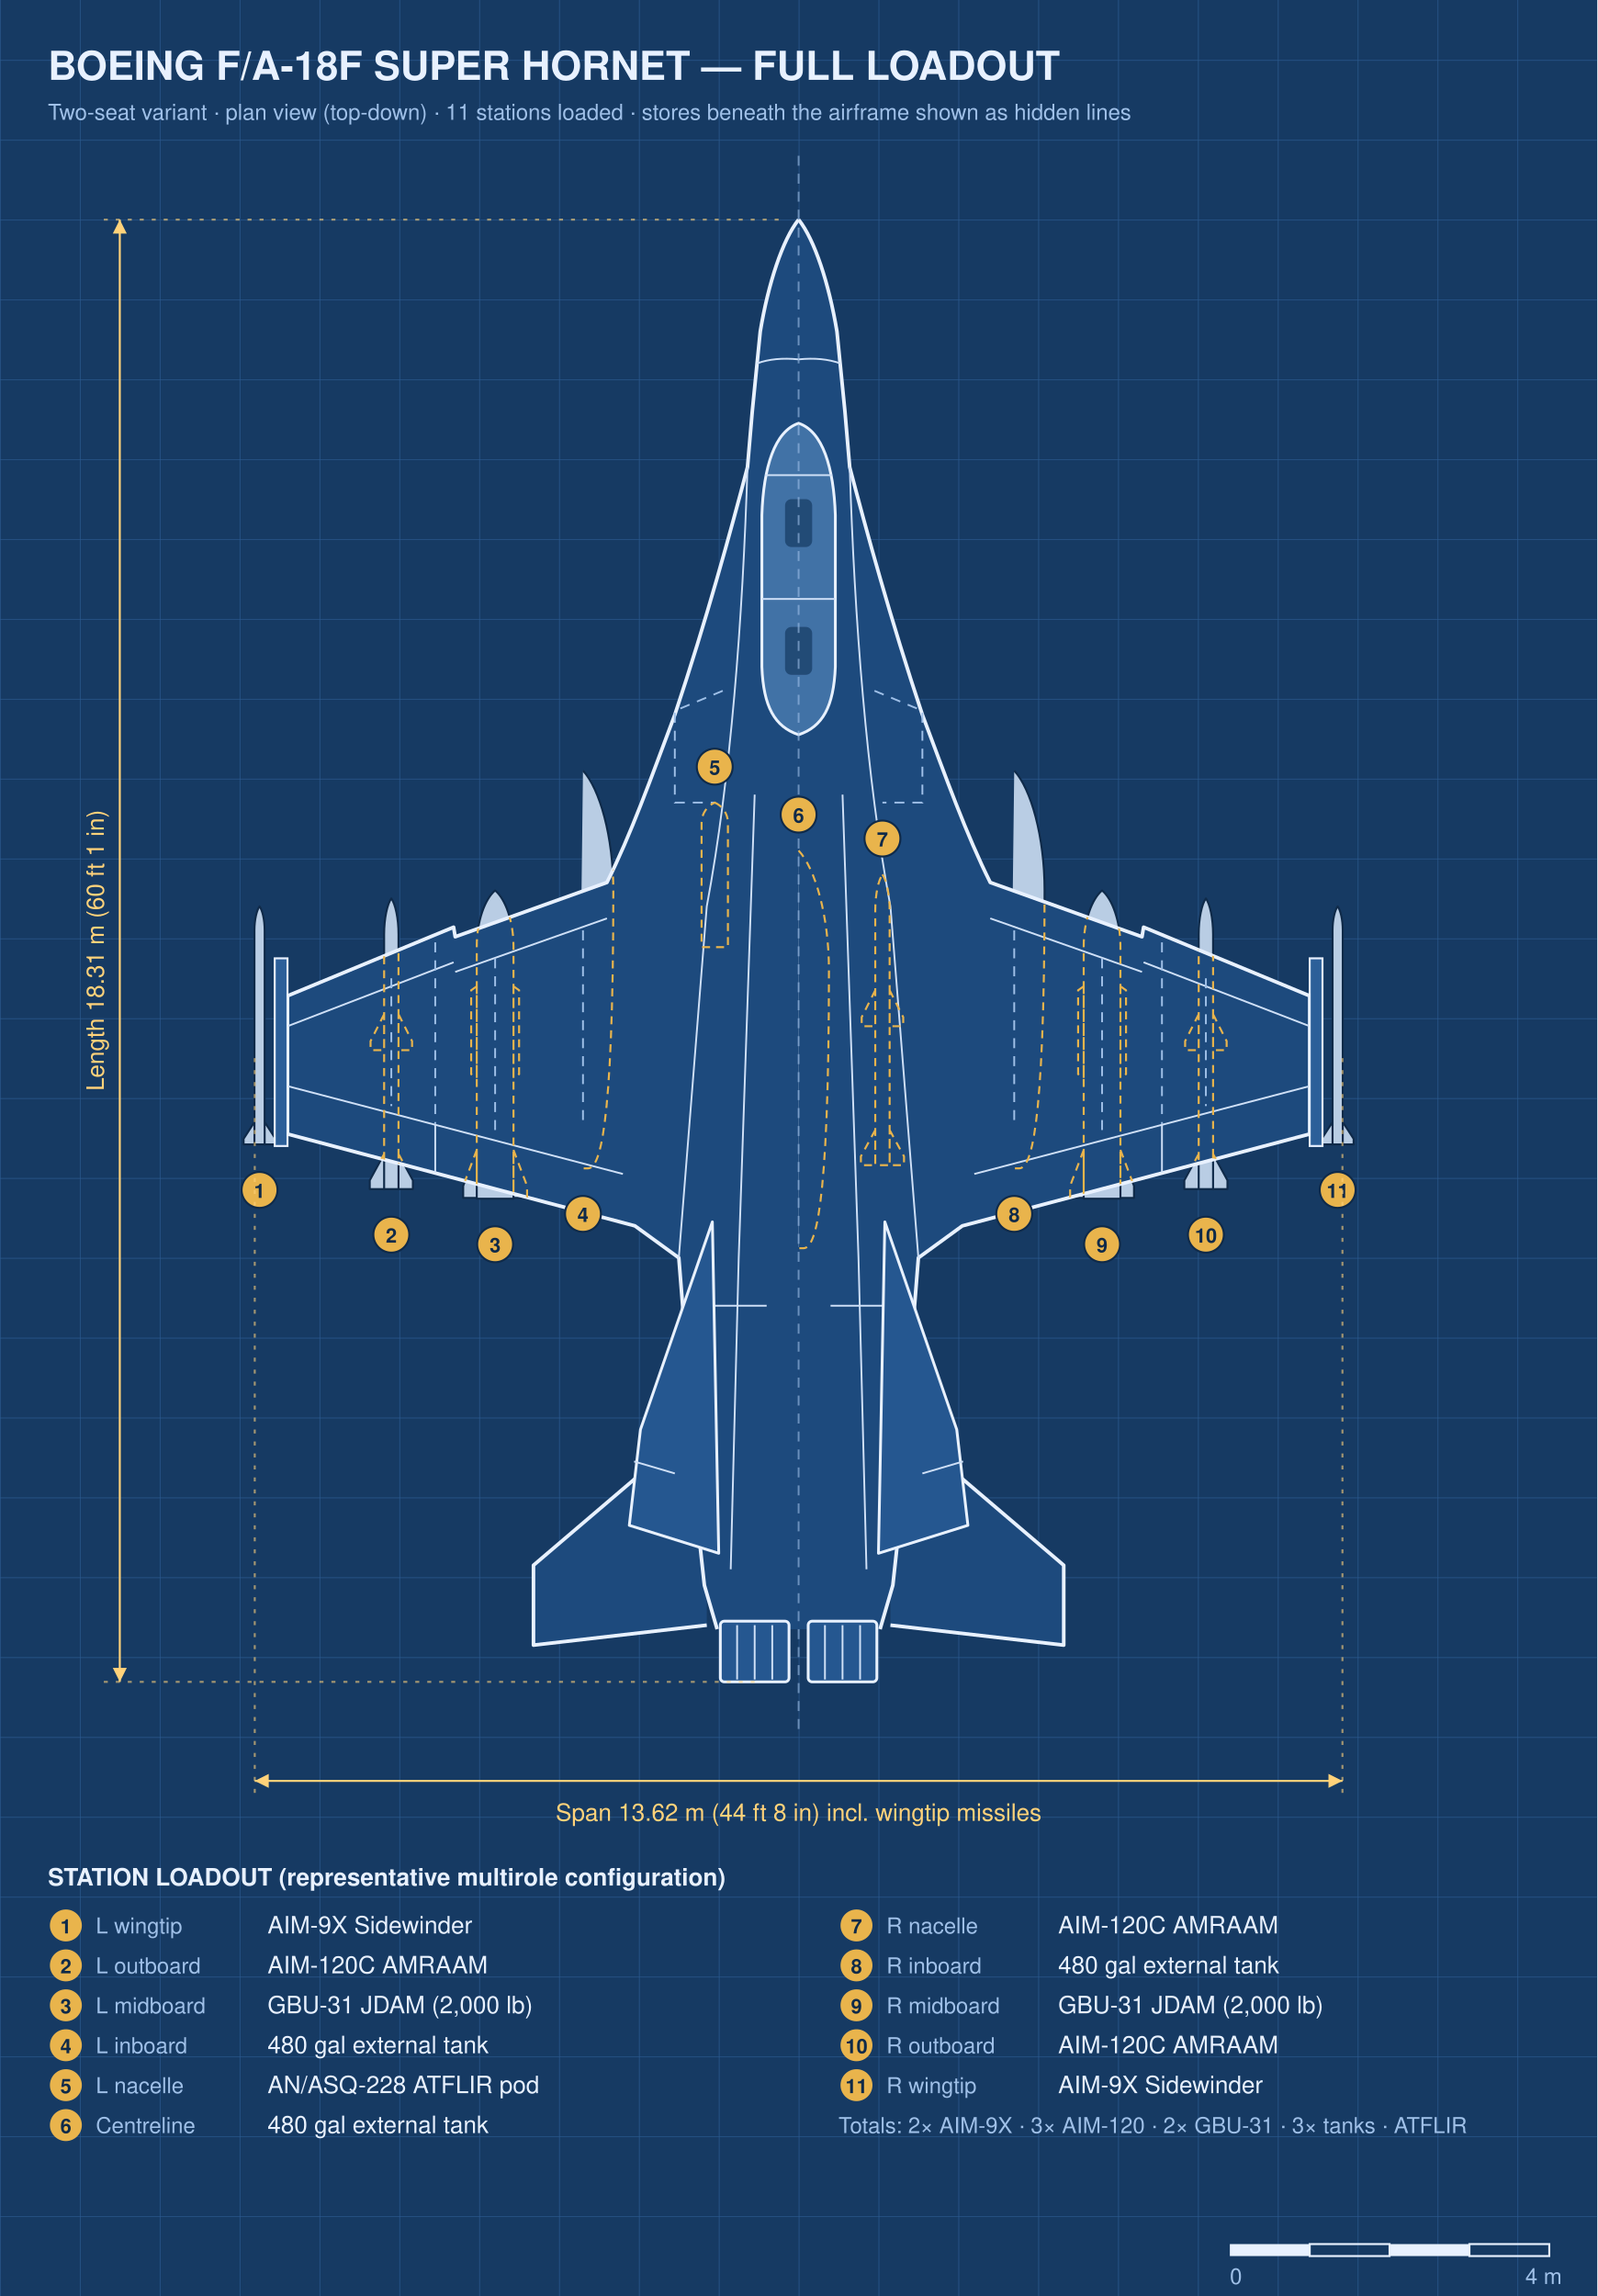
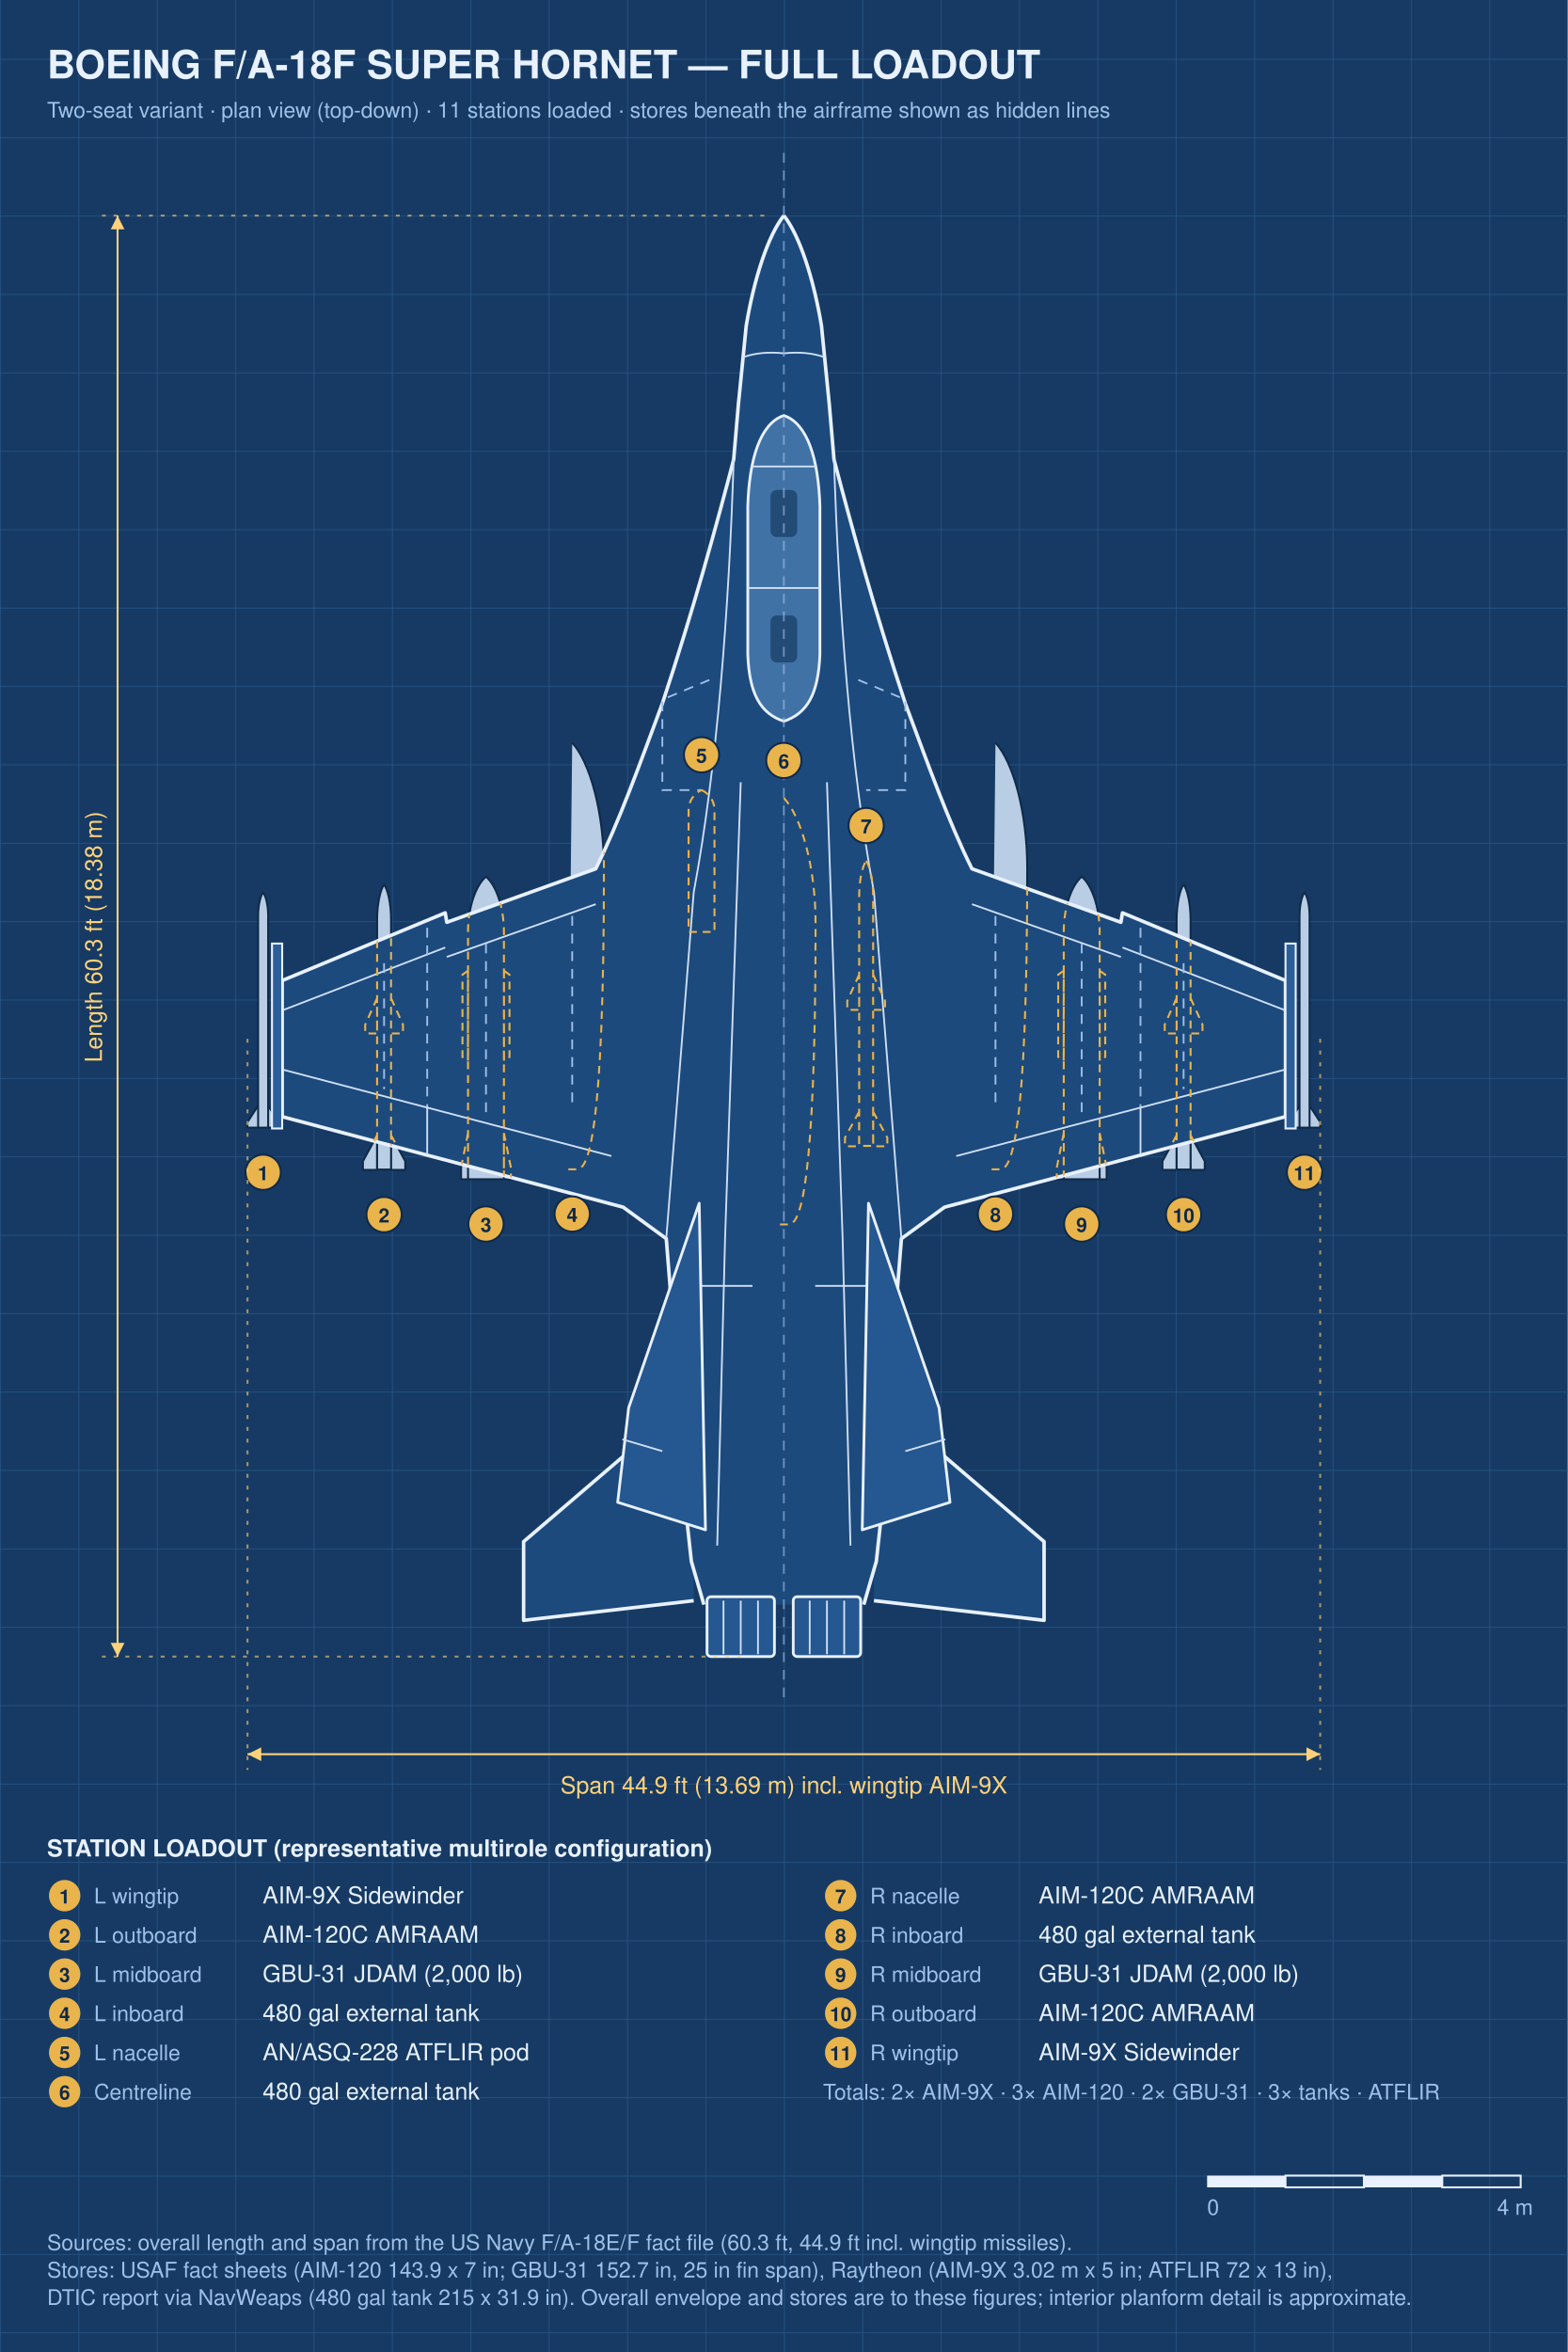
- <svg xmlns="http://www.w3.org/2000/svg" xmlns:xlink="http://www.w3.org/1999/xlink" viewBox="0 0 800 1150" width="800" height="1150" font-family="Helvetica, Arial, sans-serif">
+ <svg xmlns="http://www.w3.org/2000/svg" xmlns:xlink="http://www.w3.org/1999/xlink" viewBox="0 0 800 1200" width="800" height="1200" font-family="Helvetica, Arial, sans-serif">
  <defs>
    <pattern id="grid" width="40" height="40" patternUnits="userSpaceOnUse" x="0" y="30">
      <path d="M40 0H0V40" fill="none" stroke="#2c5a8f" stroke-width="0.6" />
    </pattern>
    <style>
.skin{fill:#1d4a7d;stroke:none}
.out{fill:none;stroke:#e8f1ff;stroke-width:1.8;stroke-linejoin:round;vector-effect:non-scaling-stroke}
.line{fill:none;stroke:#cfe0f7;stroke-width:.9;vector-effect:non-scaling-stroke}
.dash{fill:none;stroke:#9fc0e8;stroke-width:.9;stroke-dasharray:5 4;vector-effect:non-scaling-stroke}
.glass{fill:#5f93c9;fill-opacity:.55;stroke:#e8f1ff;stroke-width:1.4;vector-effect:non-scaling-stroke}
.fin{fill:#255790;stroke:#e8f1ff;stroke-width:1.4;stroke-linejoin:round;vector-effect:non-scaling-stroke}
.st{fill:#b9cde4;stroke:#0f2a49;stroke-width:1;stroke-linejoin:round;vector-effect:non-scaling-stroke}
.st2{fill:#e9b44c;stroke:#0f2a49;stroke-width:1;vector-effect:non-scaling-stroke}
.hid{fill:none;stroke:#e9b44c;stroke-width:1;stroke-dasharray:4 3;vector-effect:non-scaling-stroke}
.lbl{fill:#e8f1ff;font-size:12px}
.sm{fill:#9fc0e8;font-size:11px}
.ldr{stroke:#e8f1ff;stroke-width:.8;fill:none}
.dim{stroke:#ffd27a;stroke-width:1;fill:none}
.dimt{fill:#ffd27a;font-size:12px}
.hd{fill:#e8f1ff;font-size:12px;font-weight:bold}
</style>
    <marker id="arr" viewBox="0 0 10 10" refX="10" refY="5" markerWidth="7" markerHeight="7" orient="auto-start-reverse">
      <path d="M0 0L10 5L0 10z" fill="#ffd27a" />
    </marker>
    <g id="half">
      <path class="skin" d="M1.15 15.0 L3.32 16.85 L3.32 17.85 L1.15 17.6 Z" />
      <path class="out" d="M1.15 15.0 L3.32 16.85 L3.32 17.85 L1.15 17.6" />
      <path class="skin" d="M0 0 C0.2 0.25 0.38 0.8 0.48 1.4 L0.58 2.4 L0.64 3.1 C0.85 3.9 1.15 5.0 1.55 6.2 C1.85 7.0 2.1 7.7 2.4 8.3 L4.3 8.98 L4.32 8.86 L6.4 9.72 L6.4 11.45 L2.05 12.6 L1.5 13.0 L1.38 14.5 L1.3 16.0 L1.18 17.1 L1.02 17.65 L0 17.65 Z" />
      <path class="out" d="M0 0 C0.2 0.25 0.38 0.8 0.48 1.4 L0.58 2.4 L0.64 3.1 C0.85 3.9 1.15 5.0 1.55 6.2 C1.85 7.0 2.1 7.7 2.4 8.3 L4.3 8.98 L4.32 8.86 L6.4 9.72 L6.4 11.45 L2.05 12.6 L1.5 13.0 L1.38 14.5 L1.3 16.0 L1.18 17.1 L1.02 17.65" />
      <path class="line" d="M0 1.75 Q0.3 1.72 0.52 1.8" />
      <path class="line" d="M0.64 3.1 C0.7 5 0.85 7 1.15 8.6 L1.5 13.0" />
      <path class="dash" d="M0.95 5.9 L1.55 6.15 L1.55 7.3 L1.05 7.3" />
      <path class="line" d="M2.4 8.75 L4.3 9.42 M4.32 9.3 L6.4 10.1" />
      <path class="line" d="M2.2 11.95 L6.4 10.85" />
      <path class="line" d="M4.55 11.32 L4.55 11.93" />
      <path class="dash" d="M4.55 9.05 L4.55 11.32" />
      <path class="dash" d="M2.7 8.9 L2.7 11.3 M3.8 9.25 L3.8 11.4 M5.1 9.5 L5.1 11.1" />
-       <rect x="6.4" y="9.25" width="0.16" height="2.35" fill="#2c5f99" stroke="#e8f1ff" stroke-width="1" vector-effect="non-scaling-stroke" />
+       <rect x="6.4" y="9.25" width="0.13" height="2.35" fill="#2c5f99" stroke="#e8f1ff" stroke-width="1" vector-effect="non-scaling-stroke" />
      <path class="line" d="M0.55 7.2 L0.75 13.0 L0.85 16.9" />
      <path class="line" d="M0.4 13.6 L1.38 13.6" />
      <path class="fin" d="M1.08 12.55 L1.98 15.15 L2.12 16.35 L1.0 16.7 Z" />
      <path class="line" d="M1.55 15.7 L2.06 15.55" />
      <rect class="fin" x="0.12" y="17.55" width="0.86" height="0.76" rx="0.05" />
      <path class="line" d="M0.33 17.6 V18.28 M0.55 17.6 V18.28 M0.77 17.6 V18.28" />
    </g>
    <path id="sil" d="M0 0 C0.2 0.25 0.38 0.8 0.48 1.4 L0.58 2.4 L0.64 3.1 C0.85 3.9 1.15 5.0 1.55 6.2 C1.85 7.0 2.1 7.7 2.4 8.3 L4.3 8.98 L4.32 8.86 L6.4 9.72 L6.4 11.45 L2.05 12.6 L1.5 13.0 L1.38 14.5 L1.3 16.0 L1.18 17.1 L1.02 17.65 L0 17.65 L0 0 Z" />
    <clipPath id="airframe">
-       <use xlink:href="#sil" />
-       <use xlink:href="#sil" transform="scale(-1 1)" />
+       <use xlink:href="#sil" transform="scale(1 1.00379)" />
+       <use xlink:href="#sil" transform="scale(-1 1.00379)" />
    </clipPath>
  </defs>
-   <rect width="800" height="1150" fill="#163a63" />
-   <rect width="800" height="1150" fill="url(#grid)" />
+   <rect width="800" height="1200" fill="#163a63" />
+   <rect width="800" height="1200" fill="url(#grid)" />
  <text x="24" y="40" fill="#e8f1ff" font-size="20" font-weight="bold">BOEING F/A-18F SUPER HORNET — FULL LOADOUT</text>
  <text x="24" y="60" class="sm">Two-seat variant · plan view (top-down) · 11 stations loaded · stores beneath the airframe shown as hidden lines</text>
  <g transform="translate(400 110) scale(40)">
    <g>
-       <path class="st" transform="translate(-6.75 8.6)" d="M0 0 C0.035 0.045 0.064 0.165 0.064 0.300 L0.064 2.980 L-0.064 2.980 L-0.064 0.300 C-0.064 0.165 -0.035 0.045 0 0 ZM0.064 2.7 L0.2 2.91 L0.2 2.98 L0.064 2.98 Z M-0.064 2.7 L-0.2 2.91 L-0.2 2.98 L-0.064 2.98 Z" />
-       <path class="st" transform="translate(-5.1 8.5)" d="M0 0 C0.050 0.068 0.090 0.248 0.090 0.450 L0.090 3.640 L-0.090 3.640 L-0.090 0.450 C-0.090 0.248 -0.050 0.068 0 0 ZM0.09 1.45 L0.26 1.787 L0.26 1.9 L0.09 1.9 Z M-0.09 1.45 L-0.26 1.787 L-0.26 1.9 L-0.09 1.9 ZM0.09 3.2 L0.27 3.53 L0.27 3.64 L0.09 3.64 Z M-0.09 3.2 L-0.27 3.53 L-0.27 3.64 L-0.09 3.64 Z" />
-       <path class="st" transform="translate(-3.8 8.4)" d="M0 0 C0.127 0.105 0.230 0.385 0.230 0.700 L0.230 3.860 L-0.230 3.860 L-0.230 0.700 C-0.230 0.385 -0.127 0.105 0 0 ZM0.23 3.25 L0.4 3.7 L0.4 3.85 L0.23 3.85 Z M-0.23 3.25 L-0.4 3.7 L-0.4 3.85 L-0.23 3.85 Z M0.23 1.2 L0.3 1.25 L0.3 2.3 L0.23 2.35 Z M-0.23 1.2 L-0.3 1.25 L-0.3 2.3 L-0.23 2.35 Z" />
-       <path class="st" transform="translate(-2.7 6.9)" d="M0 0 C0.209 0.225 0.380 0.825 0.380 1.500 C0.38 4.6 0.2 4.98 0.06 4.98 L-0.06 4.98 C-0.2 4.98 -0.38 4.6 L-0.380 1.500 C-0.380 0.825 -0.209 0.225 0 0 Z" />
-       <path class="st2" transform="translate(-1.05 7.3)" d="M0 0 C0.091 0.037 0.165 0.138 0.165 0.250 L0.165 1.810 L-0.165 1.810 L-0.165 0.250 C-0.165 0.138 -0.091 0.037 0 0 Z" />
-       <circle cx="-1.05" cy="7.47" r="0.11" fill="#3a6ea8" stroke="#0f2a49" stroke-width="1" vector-effect="non-scaling-stroke" />
-       <path class="st" transform="translate(0.0 7.9)" d="M0 0 C0.209 0.225 0.380 0.825 0.380 1.500 C0.38 4.6 0.2 4.98 0.06 4.98 L-0.06 4.98 C-0.2 4.98 -0.38 4.6 L-0.380 1.500 C-0.380 0.825 -0.209 0.225 0 0 Z" />
-       <path class="st" transform="translate(1.05 8.2)" d="M0 0 C0.050 0.068 0.090 0.248 0.090 0.450 L0.090 3.640 L-0.090 3.640 L-0.090 0.450 C-0.090 0.248 -0.050 0.068 0 0 ZM0.09 1.45 L0.26 1.787 L0.26 1.9 L0.09 1.9 Z M-0.09 1.45 L-0.26 1.787 L-0.26 1.9 L-0.09 1.9 ZM0.09 3.2 L0.27 3.53 L0.27 3.64 L0.09 3.64 Z M-0.09 3.2 L-0.27 3.53 L-0.27 3.64 L-0.09 3.64 Z" />
-       <path class="st" transform="translate(2.7 6.9)" d="M0 0 C0.209 0.225 0.380 0.825 0.380 1.500 C0.38 4.6 0.2 4.98 0.06 4.98 L-0.06 4.98 C-0.2 4.98 -0.38 4.6 L-0.380 1.500 C-0.380 0.825 -0.209 0.225 0 0 Z" />
-       <path class="st" transform="translate(3.8 8.4)" d="M0 0 C0.127 0.105 0.230 0.385 0.230 0.700 L0.230 3.860 L-0.230 3.860 L-0.230 0.700 C-0.230 0.385 -0.127 0.105 0 0 ZM0.23 3.25 L0.4 3.7 L0.4 3.85 L0.23 3.85 Z M-0.23 3.25 L-0.4 3.7 L-0.4 3.85 L-0.23 3.85 Z M0.23 1.2 L0.3 1.25 L0.3 2.3 L0.23 2.35 Z M-0.23 1.2 L-0.3 1.25 L-0.3 2.3 L-0.23 2.35 Z" />
-       <path class="st" transform="translate(5.1 8.5)" d="M0 0 C0.050 0.068 0.090 0.248 0.090 0.450 L0.090 3.640 L-0.090 3.640 L-0.090 0.450 C-0.090 0.248 -0.050 0.068 0 0 ZM0.09 1.45 L0.26 1.787 L0.26 1.9 L0.09 1.9 Z M-0.09 1.45 L-0.26 1.787 L-0.26 1.9 L-0.09 1.9 ZM0.09 3.2 L0.27 3.53 L0.27 3.64 L0.09 3.64 Z M-0.09 3.2 L-0.27 3.53 L-0.27 3.64 L-0.09 3.64 Z" />
-       <path class="st" transform="translate(6.75 8.6)" d="M0 0 C0.035 0.045 0.064 0.165 0.064 0.300 L0.064 2.980 L-0.064 2.980 L-0.064 0.300 C-0.064 0.165 -0.035 0.045 0 0 ZM0.064 2.7 L0.2 2.91 L0.2 2.98 L0.064 2.98 Z M-0.064 2.7 L-0.2 2.91 L-0.2 2.98 L-0.064 2.98 Z" />
+       <path class="st" transform="translate(-6.643 8.633)" d="M0 0 C0.035 0.045 0.064 0.165 0.064 0.300 L0.064 3.000 L-0.064 3.000 L-0.064 0.300 C-0.064 0.165 -0.035 0.045 0 0 ZM0.064 2.72 L0.2 2.93 L0.2 3.0 L0.064 3.0 Z M-0.064 2.72 L-0.2 2.93 L-0.2 3.0 L-0.064 3.0 Z" />
+       <path class="st" transform="translate(-5.1 8.532)" d="M0 0 C0.049 0.068 0.089 0.248 0.089 0.450 L0.089 3.635 L-0.089 3.635 L-0.089 0.450 C-0.089 0.248 -0.049 0.068 0 0 ZM0.089 1.45 L0.241 1.787 L0.241 1.9 L0.089 1.9 Z M-0.089 1.45 L-0.241 1.787 L-0.241 1.9 L-0.089 1.9 ZM0.09 3.2 L0.27 3.53 L0.27 3.64 L0.09 3.64 Z M-0.09 3.2 L-0.27 3.53 L-0.27 3.64 L-0.09 3.64 Z" />
+       <path class="st" transform="translate(-3.8 8.432)" d="M0 0 C0.126 0.105 0.229 0.385 0.229 0.700 L0.229 3.859 L-0.229 3.859 L-0.229 0.700 C-0.229 0.385 -0.126 0.105 0 0 ZM0.229 3.27 L0.318 3.712 L0.318 3.86 L0.229 3.86 Z M-0.229 3.27 L-0.318 3.712 L-0.318 3.86 L-0.229 3.86 Z M0.23 1.2 L0.3 1.25 L0.3 2.3 L0.23 2.35 Z M-0.23 1.2 L-0.3 1.25 L-0.3 2.3 L-0.23 2.35 Z" />
+       <path class="st" transform="translate(-2.7 6.725)" d="M0 0 C0.223 0.240 0.405 0.880 0.405 1.600 C0.405 5.05 0.2 5.44 0.06 5.44 L-0.06 5.44 C-0.2 5.44 -0.405 5.05 L-0.405 1.600 C-0.405 0.880 -0.223 0.240 0 0 Z" />
+       <path class="st2" transform="translate(-1.05 7.328)" d="M0 0 C0.091 0.037 0.165 0.138 0.165 0.250 L0.165 1.809 L-0.165 1.809 L-0.165 0.250 C-0.165 0.138 -0.091 0.037 0 0 Z" />
+       <circle cx="-1.05" cy="7.498" r="0.11" fill="#3a6ea8" stroke="#0f2a49" stroke-width="1" vector-effect="non-scaling-stroke" />
+       <path class="st" transform="translate(0.0 7.428)" d="M0 0 C0.223 0.240 0.405 0.880 0.405 1.600 C0.405 5.05 0.2 5.44 0.06 5.44 L-0.06 5.44 C-0.2 5.44 -0.405 5.05 L-0.405 1.600 C-0.405 0.880 -0.223 0.240 0 0 Z" />
+       <path class="st" transform="translate(1.05 8.231)" d="M0 0 C0.049 0.068 0.089 0.248 0.089 0.450 L0.089 3.635 L-0.089 3.635 L-0.089 0.450 C-0.089 0.248 -0.049 0.068 0 0 ZM0.089 1.45 L0.241 1.787 L0.241 1.9 L0.089 1.9 Z M-0.089 1.45 L-0.241 1.787 L-0.241 1.9 L-0.089 1.9 ZM0.09 3.2 L0.27 3.53 L0.27 3.64 L0.09 3.64 Z M-0.09 3.2 L-0.27 3.53 L-0.27 3.64 L-0.09 3.64 Z" />
+       <path class="st" transform="translate(2.7 6.725)" d="M0 0 C0.223 0.240 0.405 0.880 0.405 1.600 C0.405 5.05 0.2 5.44 0.06 5.44 L-0.06 5.44 C-0.2 5.44 -0.405 5.05 L-0.405 1.600 C-0.405 0.880 -0.223 0.240 0 0 Z" />
+       <path class="st" transform="translate(3.8 8.432)" d="M0 0 C0.126 0.105 0.229 0.385 0.229 0.700 L0.229 3.859 L-0.229 3.859 L-0.229 0.700 C-0.229 0.385 -0.126 0.105 0 0 ZM0.229 3.27 L0.318 3.712 L0.318 3.86 L0.229 3.86 Z M-0.229 3.27 L-0.318 3.712 L-0.318 3.86 L-0.229 3.86 Z M0.23 1.2 L0.3 1.25 L0.3 2.3 L0.23 2.35 Z M-0.23 1.2 L-0.3 1.25 L-0.3 2.3 L-0.23 2.35 Z" />
+       <path class="st" transform="translate(5.1 8.532)" d="M0 0 C0.049 0.068 0.089 0.248 0.089 0.450 L0.089 3.635 L-0.089 3.635 L-0.089 0.450 C-0.089 0.248 -0.049 0.068 0 0 ZM0.089 1.45 L0.241 1.787 L0.241 1.9 L0.089 1.9 Z M-0.089 1.45 L-0.241 1.787 L-0.241 1.9 L-0.089 1.9 ZM0.09 3.2 L0.27 3.53 L0.27 3.64 L0.09 3.64 Z M-0.09 3.2 L-0.27 3.53 L-0.27 3.64 L-0.09 3.64 Z" />
+       <path class="st" transform="translate(6.643 8.633)" d="M0 0 C0.035 0.045 0.064 0.165 0.064 0.300 L0.064 3.000 L-0.064 3.000 L-0.064 0.300 C-0.064 0.165 -0.035 0.045 0 0 ZM0.064 2.72 L0.2 2.93 L0.2 3.0 L0.064 3.0 Z M-0.064 2.72 L-0.2 2.93 L-0.2 3.0 L-0.064 3.0 Z" />
    </g>
-     <use xlink:href="#half" />
-     <use xlink:href="#half" transform="scale(-1 1)" />
-     <g clip-path="url(#airframe)">
-       <path class="hid" transform="translate(-6.75 8.6)" d="M0 0 C0.035 0.045 0.064 0.165 0.064 0.300 L0.064 2.980 L-0.064 2.980 L-0.064 0.300 C-0.064 0.165 -0.035 0.045 0 0 ZM0.064 2.7 L0.2 2.91 L0.2 2.98 L0.064 2.98 Z M-0.064 2.7 L-0.2 2.91 L-0.2 2.98 L-0.064 2.98 Z" />
-       <path class="hid" transform="translate(-5.1 8.5)" d="M0 0 C0.050 0.068 0.090 0.248 0.090 0.450 L0.090 3.640 L-0.090 3.640 L-0.090 0.450 C-0.090 0.248 -0.050 0.068 0 0 ZM0.09 1.45 L0.26 1.787 L0.26 1.9 L0.09 1.9 Z M-0.09 1.45 L-0.26 1.787 L-0.26 1.9 L-0.09 1.9 ZM0.09 3.2 L0.27 3.53 L0.27 3.64 L0.09 3.64 Z M-0.09 3.2 L-0.27 3.53 L-0.27 3.64 L-0.09 3.64 Z" />
-       <path class="hid" transform="translate(-3.8 8.4)" d="M0 0 C0.127 0.105 0.230 0.385 0.230 0.700 L0.230 3.860 L-0.230 3.860 L-0.230 0.700 C-0.230 0.385 -0.127 0.105 0 0 ZM0.23 3.25 L0.4 3.7 L0.4 3.85 L0.23 3.85 Z M-0.23 3.25 L-0.4 3.7 L-0.4 3.85 L-0.23 3.85 Z M0.23 1.2 L0.3 1.25 L0.3 2.3 L0.23 2.35 Z M-0.23 1.2 L-0.3 1.25 L-0.3 2.3 L-0.23 2.35 Z" />
-       <path class="hid" transform="translate(-2.7 6.9)" d="M0 0 C0.209 0.225 0.380 0.825 0.380 1.500 C0.38 4.6 0.2 4.98 0.06 4.98 L-0.06 4.98 C-0.2 4.98 -0.38 4.6 L-0.380 1.500 C-0.380 0.825 -0.209 0.225 0 0 Z" />
-       <path class="hid" transform="translate(-1.05 7.3)" d="M0 0 C0.091 0.037 0.165 0.138 0.165 0.250 L0.165 1.810 L-0.165 1.810 L-0.165 0.250 C-0.165 0.138 -0.091 0.037 0 0 Z" />
-       <path class="hid" transform="translate(0.0 7.9)" d="M0 0 C0.209 0.225 0.380 0.825 0.380 1.500 C0.38 4.6 0.2 4.98 0.06 4.98 L-0.06 4.98 C-0.2 4.98 -0.38 4.6 L-0.380 1.500 C-0.380 0.825 -0.209 0.225 0 0 Z" />
-       <path class="hid" transform="translate(1.05 8.2)" d="M0 0 C0.050 0.068 0.090 0.248 0.090 0.450 L0.090 3.640 L-0.090 3.640 L-0.090 0.450 C-0.090 0.248 -0.050 0.068 0 0 ZM0.09 1.45 L0.26 1.787 L0.26 1.9 L0.09 1.9 Z M-0.09 1.45 L-0.26 1.787 L-0.26 1.9 L-0.09 1.9 ZM0.09 3.2 L0.27 3.53 L0.27 3.64 L0.09 3.64 Z M-0.09 3.2 L-0.27 3.53 L-0.27 3.64 L-0.09 3.64 Z" />
-       <path class="hid" transform="translate(2.7 6.9)" d="M0 0 C0.209 0.225 0.380 0.825 0.380 1.500 C0.38 4.6 0.2 4.98 0.06 4.98 L-0.06 4.98 C-0.2 4.98 -0.38 4.6 L-0.380 1.500 C-0.380 0.825 -0.209 0.225 0 0 Z" />
-       <path class="hid" transform="translate(3.8 8.4)" d="M0 0 C0.127 0.105 0.230 0.385 0.230 0.700 L0.230 3.860 L-0.230 3.860 L-0.230 0.700 C-0.230 0.385 -0.127 0.105 0 0 ZM0.23 3.25 L0.4 3.7 L0.4 3.85 L0.23 3.85 Z M-0.23 3.25 L-0.4 3.7 L-0.4 3.85 L-0.23 3.85 Z M0.23 1.2 L0.3 1.25 L0.3 2.3 L0.23 2.35 Z M-0.23 1.2 L-0.3 1.25 L-0.3 2.3 L-0.23 2.35 Z" />
-       <path class="hid" transform="translate(5.1 8.5)" d="M0 0 C0.050 0.068 0.090 0.248 0.090 0.450 L0.090 3.640 L-0.090 3.640 L-0.090 0.450 C-0.090 0.248 -0.050 0.068 0 0 ZM0.09 1.45 L0.26 1.787 L0.26 1.9 L0.09 1.9 Z M-0.09 1.45 L-0.26 1.787 L-0.26 1.9 L-0.09 1.9 ZM0.09 3.2 L0.27 3.53 L0.27 3.64 L0.09 3.64 Z M-0.09 3.2 L-0.27 3.53 L-0.27 3.64 L-0.09 3.64 Z" />
-       <path class="hid" transform="translate(6.75 8.6)" d="M0 0 C0.035 0.045 0.064 0.165 0.064 0.300 L0.064 2.980 L-0.064 2.980 L-0.064 0.300 C-0.064 0.165 -0.035 0.045 0 0 ZM0.064 2.7 L0.2 2.91 L0.2 2.98 L0.064 2.98 Z M-0.064 2.7 L-0.2 2.91 L-0.2 2.98 L-0.064 2.98 Z" />
+     <g transform="scale(1 1.00379)">
+       <use xlink:href="#half" />
+       <use xlink:href="#half" transform="scale(-1 1)" />
+     </g>
+     <g>
+       <g clip-path="url(#airframe)">
+         <path class="hid" transform="translate(-6.643 8.633)" d="M0 0 C0.035 0.045 0.064 0.165 0.064 0.300 L0.064 3.000 L-0.064 3.000 L-0.064 0.300 C-0.064 0.165 -0.035 0.045 0 0 ZM0.064 2.72 L0.2 2.93 L0.2 3.0 L0.064 3.0 Z M-0.064 2.72 L-0.2 2.93 L-0.2 3.0 L-0.064 3.0 Z" />
+         <path class="hid" transform="translate(-5.1 8.532)" d="M0 0 C0.049 0.068 0.089 0.248 0.089 0.450 L0.089 3.635 L-0.089 3.635 L-0.089 0.450 C-0.089 0.248 -0.049 0.068 0 0 ZM0.089 1.45 L0.241 1.787 L0.241 1.9 L0.089 1.9 Z M-0.089 1.45 L-0.241 1.787 L-0.241 1.9 L-0.089 1.9 ZM0.09 3.2 L0.27 3.53 L0.27 3.64 L0.09 3.64 Z M-0.09 3.2 L-0.27 3.53 L-0.27 3.64 L-0.09 3.64 Z" />
+         <path class="hid" transform="translate(-3.8 8.432)" d="M0 0 C0.126 0.105 0.229 0.385 0.229 0.700 L0.229 3.859 L-0.229 3.859 L-0.229 0.700 C-0.229 0.385 -0.126 0.105 0 0 ZM0.229 3.27 L0.318 3.712 L0.318 3.86 L0.229 3.86 Z M-0.229 3.27 L-0.318 3.712 L-0.318 3.86 L-0.229 3.86 Z M0.23 1.2 L0.3 1.25 L0.3 2.3 L0.23 2.35 Z M-0.23 1.2 L-0.3 1.25 L-0.3 2.3 L-0.23 2.35 Z" />
+         <path class="hid" transform="translate(-2.7 6.725)" d="M0 0 C0.223 0.240 0.405 0.880 0.405 1.600 C0.405 5.05 0.2 5.44 0.06 5.44 L-0.06 5.44 C-0.2 5.44 -0.405 5.05 L-0.405 1.600 C-0.405 0.880 -0.223 0.240 0 0 Z" />
+         <path class="hid" transform="translate(-1.05 7.328)" d="M0 0 C0.091 0.037 0.165 0.138 0.165 0.250 L0.165 1.809 L-0.165 1.809 L-0.165 0.250 C-0.165 0.138 -0.091 0.037 0 0 Z" />
+         <path class="hid" transform="translate(0.0 7.428)" d="M0 0 C0.223 0.240 0.405 0.880 0.405 1.600 C0.405 5.05 0.2 5.44 0.06 5.44 L-0.06 5.44 C-0.2 5.44 -0.405 5.05 L-0.405 1.600 C-0.405 0.880 -0.223 0.240 0 0 Z" />
+         <path class="hid" transform="translate(1.05 8.231)" d="M0 0 C0.049 0.068 0.089 0.248 0.089 0.450 L0.089 3.635 L-0.089 3.635 L-0.089 0.450 C-0.089 0.248 -0.049 0.068 0 0 ZM0.089 1.45 L0.241 1.787 L0.241 1.9 L0.089 1.9 Z M-0.089 1.45 L-0.241 1.787 L-0.241 1.9 L-0.089 1.9 ZM0.09 3.2 L0.27 3.53 L0.27 3.64 L0.09 3.64 Z M-0.09 3.2 L-0.27 3.53 L-0.27 3.64 L-0.09 3.64 Z" />
+         <path class="hid" transform="translate(2.7 6.725)" d="M0 0 C0.223 0.240 0.405 0.880 0.405 1.600 C0.405 5.05 0.2 5.44 0.06 5.44 L-0.06 5.44 C-0.2 5.44 -0.405 5.05 L-0.405 1.600 C-0.405 0.880 -0.223 0.240 0 0 Z" />
+         <path class="hid" transform="translate(3.8 8.432)" d="M0 0 C0.126 0.105 0.229 0.385 0.229 0.700 L0.229 3.859 L-0.229 3.859 L-0.229 0.700 C-0.229 0.385 -0.126 0.105 0 0 ZM0.229 3.27 L0.318 3.712 L0.318 3.86 L0.229 3.86 Z M-0.229 3.27 L-0.318 3.712 L-0.318 3.86 L-0.229 3.86 Z M0.23 1.2 L0.3 1.25 L0.3 2.3 L0.23 2.35 Z M-0.23 1.2 L-0.3 1.25 L-0.3 2.3 L-0.23 2.35 Z" />
+         <path class="hid" transform="translate(5.1 8.532)" d="M0 0 C0.049 0.068 0.089 0.248 0.089 0.450 L0.089 3.635 L-0.089 3.635 L-0.089 0.450 C-0.089 0.248 -0.049 0.068 0 0 ZM0.089 1.45 L0.241 1.787 L0.241 1.9 L0.089 1.9 Z M-0.089 1.45 L-0.241 1.787 L-0.241 1.9 L-0.089 1.9 ZM0.09 3.2 L0.27 3.53 L0.27 3.64 L0.09 3.64 Z M-0.09 3.2 L-0.27 3.53 L-0.27 3.64 L-0.09 3.64 Z" />
+         <path class="hid" transform="translate(6.643 8.633)" d="M0 0 C0.035 0.045 0.064 0.165 0.064 0.300 L0.064 3.000 L-0.064 3.000 L-0.064 0.300 C-0.064 0.165 -0.035 0.045 0 0 ZM0.064 2.72 L0.2 2.93 L0.2 3.0 L0.064 3.0 Z M-0.064 2.72 L-0.2 2.93 L-0.2 3.0 L-0.064 3.0 Z" />
+       </g>
    </g>
    <path class="glass" d="M0 2.55 C0.3 2.65 0.44 3.1 0.46 3.7 L0.46 5.6 C0.44 6.1 0.3 6.35 0 6.45 C-0.3 6.35 -0.44 6.1 -0.46 5.6 L-0.46 3.7 C-0.44 3.1 -0.3 2.65 0 2.55 Z" />
    <path class="line" d="M-0.42 3.2 L0.42 3.2 M-0.46 4.75 L0.46 4.75" />
    <rect x="-0.17" y="3.5" width="0.34" height="0.6" rx="0.08" fill="#163a63" opacity="0.7" />
    <rect x="-0.17" y="5.1" width="0.34" height="0.6" rx="0.08" fill="#163a63" opacity="0.7" />
    <path class="dash" d="M0 -0.8 V18.9" opacity="0.6" />
  </g>
-   <circle cx="130.0" cy="596.0" r="9" fill="#e9b44c" stroke="#0f2a49" />
-   <text x="130.0" y="600.0" text-anchor="middle" font-size="10" font-weight="bold" fill="#0f2a49">1</text>
-   <circle cx="196.0" cy="618.4" r="9" fill="#e9b44c" stroke="#0f2a49" />
-   <text x="196.0" y="622.4" text-anchor="middle" font-size="10" font-weight="bold" fill="#0f2a49">2</text>
-   <circle cx="248.0" cy="623.2" r="9" fill="#e9b44c" stroke="#0f2a49" />
-   <text x="248.0" y="627.2" text-anchor="middle" font-size="10" font-weight="bold" fill="#0f2a49">3</text>
-   <circle cx="292.0" cy="608.0" r="9" fill="#e9b44c" stroke="#0f2a49" />
-   <text x="292.0" y="612.0" text-anchor="middle" font-size="10" font-weight="bold" fill="#0f2a49">4</text>
-   <circle cx="358.0" cy="384.0" r="9" fill="#e9b44c" stroke="#0f2a49" />
-   <text x="358.0" y="388.0" text-anchor="middle" font-size="10" font-weight="bold" fill="#0f2a49">5</text>
-   <circle cx="400.0" cy="408.0" r="9" fill="#e9b44c" stroke="#0f2a49" />
-   <text x="400.0" y="412.0" text-anchor="middle" font-size="10" font-weight="bold" fill="#0f2a49">6</text>
-   <circle cx="442.0" cy="420.0" r="9" fill="#e9b44c" stroke="#0f2a49" />
-   <text x="442.0" y="424.0" text-anchor="middle" font-size="10" font-weight="bold" fill="#0f2a49">7</text>
-   <circle cx="508.0" cy="608.0" r="9" fill="#e9b44c" stroke="#0f2a49" />
-   <text x="508.0" y="612.0" text-anchor="middle" font-size="10" font-weight="bold" fill="#0f2a49">8</text>
-   <circle cx="552.0" cy="623.2" r="9" fill="#e9b44c" stroke="#0f2a49" />
-   <text x="552.0" y="627.2" text-anchor="middle" font-size="10" font-weight="bold" fill="#0f2a49">9</text>
-   <circle cx="604.0" cy="618.4" r="9" fill="#e9b44c" stroke="#0f2a49" />
-   <text x="604.0" y="622.4" text-anchor="middle" font-size="10" font-weight="bold" fill="#0f2a49">10</text>
-   <circle cx="670.0" cy="596.0" r="9" fill="#e9b44c" stroke="#0f2a49" />
-   <text x="670.0" y="600.0" text-anchor="middle" font-size="10" font-weight="bold" fill="#0f2a49">11</text>
-   <path class="dim" d="M60 110 V842.4" marker-start="url(#arr)" marker-end="url(#arr)" />
-   <path class="dim" d="M52 110 H390 M52 842.4 H380" stroke-dasharray="2 4" opacity="0.6" />
-   <text class="dimt" transform="translate(52 476) rotate(-90)" text-anchor="middle">Length 18.31 m (60 ft 1 in)</text>
-   <path class="dim" d="M127.6 892 H672.4" marker-start="url(#arr)" marker-end="url(#arr)" />
-   <path class="dim" d="M127.6 530 V900 M672.4 530 V900" stroke-dasharray="2 4" opacity="0.6" />
-   <text class="dimt" x="400" y="912" text-anchor="middle">Span 13.62 m (44 ft 8 in) incl. wingtip missiles</text>
-   <text class="hd" x="24" y="944.4">STATION LOADOUT (representative multirole configuration)</text>
-   <circle cx="33" cy="964.4" r="8" fill="#e9b44c" />
-   <text x="33" y="968.4" text-anchor="middle" font-size="10" font-weight="bold" fill="#0f2a49">1</text>
-   <text class="sm" x="48" y="968.4">L wingtip</text>
-   <text class="lbl" x="134" y="968.4">AIM-9X Sidewinder</text>
-   <circle cx="33" cy="984.4" r="8" fill="#e9b44c" />
-   <text x="33" y="988.4" text-anchor="middle" font-size="10" font-weight="bold" fill="#0f2a49">2</text>
-   <text class="sm" x="48" y="988.4">L outboard</text>
-   <text class="lbl" x="134" y="988.4">AIM-120C AMRAAM</text>
-   <circle cx="33" cy="1004.4" r="8" fill="#e9b44c" />
-   <text x="33" y="1008.4" text-anchor="middle" font-size="10" font-weight="bold" fill="#0f2a49">3</text>
-   <text class="sm" x="48" y="1008.4">L midboard</text>
-   <text class="lbl" x="134" y="1008.4">GBU-31 JDAM (2,000 lb)</text>
-   <circle cx="33" cy="1024.4" r="8" fill="#e9b44c" />
-   <text x="33" y="1028.4" text-anchor="middle" font-size="10" font-weight="bold" fill="#0f2a49">4</text>
-   <text class="sm" x="48" y="1028.4">L inboard</text>
-   <text class="lbl" x="134" y="1028.4">480 gal external tank</text>
-   <circle cx="33" cy="1044.4" r="8" fill="#e9b44c" />
-   <text x="33" y="1048.4" text-anchor="middle" font-size="10" font-weight="bold" fill="#0f2a49">5</text>
-   <text class="sm" x="48" y="1048.4">L nacelle</text>
-   <text class="lbl" x="134" y="1048.4">AN/ASQ-228 ATFLIR pod</text>
-   <circle cx="33" cy="1064.4" r="8" fill="#e9b44c" />
-   <text x="33" y="1068.4" text-anchor="middle" font-size="10" font-weight="bold" fill="#0f2a49">6</text>
-   <text class="sm" x="48" y="1068.4">Centreline</text>
-   <text class="lbl" x="134" y="1068.4">480 gal external tank</text>
-   <circle cx="429" cy="964.4" r="8" fill="#e9b44c" />
-   <text x="429" y="968.4" text-anchor="middle" font-size="10" font-weight="bold" fill="#0f2a49">7</text>
-   <text class="sm" x="444" y="968.4">R nacelle</text>
-   <text class="lbl" x="530" y="968.4">AIM-120C AMRAAM</text>
-   <circle cx="429" cy="984.4" r="8" fill="#e9b44c" />
-   <text x="429" y="988.4" text-anchor="middle" font-size="10" font-weight="bold" fill="#0f2a49">8</text>
-   <text class="sm" x="444" y="988.4">R inboard</text>
-   <text class="lbl" x="530" y="988.4">480 gal external tank</text>
-   <circle cx="429" cy="1004.4" r="8" fill="#e9b44c" />
-   <text x="429" y="1008.4" text-anchor="middle" font-size="10" font-weight="bold" fill="#0f2a49">9</text>
-   <text class="sm" x="444" y="1008.4">R midboard</text>
-   <text class="lbl" x="530" y="1008.4">GBU-31 JDAM (2,000 lb)</text>
-   <circle cx="429" cy="1024.4" r="8" fill="#e9b44c" />
-   <text x="429" y="1028.4" text-anchor="middle" font-size="10" font-weight="bold" fill="#0f2a49">10</text>
-   <text class="sm" x="444" y="1028.4">R outboard</text>
-   <text class="lbl" x="530" y="1028.4">AIM-120C AMRAAM</text>
-   <circle cx="429" cy="1044.4" r="8" fill="#e9b44c" />
-   <text x="429" y="1048.4" text-anchor="middle" font-size="10" font-weight="bold" fill="#0f2a49">11</text>
-   <text class="sm" x="444" y="1048.4">R wingtip</text>
-   <text class="lbl" x="530" y="1048.4">AIM-9X Sidewinder</text>
-   <text class="sm" x="420" y="1068.4">Totals: 2× AIM-9X · 3× AIM-120 · 2× GBU-31 · 3× tanks · ATFLIR</text>
-   <g transform="translate(616 1124)">
+   <circle cx="134.3" cy="598.1" r="9" fill="#e9b44c" stroke="#0f2a49" />
+   <text x="134.3" y="602.1" text-anchor="middle" font-size="10" font-weight="bold" fill="#0f2a49">1</text>
+   <circle cx="196.0" cy="619.7" r="9" fill="#e9b44c" stroke="#0f2a49" />
+   <text x="196.0" y="623.7" text-anchor="middle" font-size="10" font-weight="bold" fill="#0f2a49">2</text>
+   <circle cx="248.0" cy="624.5" r="9" fill="#e9b44c" stroke="#0f2a49" />
+   <text x="248.0" y="628.5" text-anchor="middle" font-size="10" font-weight="bold" fill="#0f2a49">3</text>
+   <circle cx="292.0" cy="619.4" r="9" fill="#e9b44c" stroke="#0f2a49" />
+   <text x="292.0" y="623.4" text-anchor="middle" font-size="10" font-weight="bold" fill="#0f2a49">4</text>
+   <circle cx="358.0" cy="385.1" r="9" fill="#e9b44c" stroke="#0f2a49" />
+   <text x="358.0" y="389.1" text-anchor="middle" font-size="10" font-weight="bold" fill="#0f2a49">5</text>
+   <circle cx="400.0" cy="388.0" r="9" fill="#e9b44c" stroke="#0f2a49" />
+   <text x="400.0" y="392.0" text-anchor="middle" font-size="10" font-weight="bold" fill="#0f2a49">6</text>
+   <circle cx="442.0" cy="421.2" r="9" fill="#e9b44c" stroke="#0f2a49" />
+   <text x="442.0" y="425.2" text-anchor="middle" font-size="10" font-weight="bold" fill="#0f2a49">7</text>
+   <circle cx="508.0" cy="619.4" r="9" fill="#e9b44c" stroke="#0f2a49" />
+   <text x="508.0" y="623.4" text-anchor="middle" font-size="10" font-weight="bold" fill="#0f2a49">8</text>
+   <circle cx="552.0" cy="624.5" r="9" fill="#e9b44c" stroke="#0f2a49" />
+   <text x="552.0" y="628.5" text-anchor="middle" font-size="10" font-weight="bold" fill="#0f2a49">9</text>
+   <circle cx="604.0" cy="619.7" r="9" fill="#e9b44c" stroke="#0f2a49" />
+   <text x="604.0" y="623.7" text-anchor="middle" font-size="10" font-weight="bold" fill="#0f2a49">10</text>
+   <circle cx="665.7" cy="598.1" r="9" fill="#e9b44c" stroke="#0f2a49" />
+   <text x="665.7" y="602.1" text-anchor="middle" font-size="10" font-weight="bold" fill="#0f2a49">11</text>
+   <path class="dim" d="M60 110 V845.2" marker-start="url(#arr)" marker-end="url(#arr)" />
+   <path class="dim" d="M52 110 H390 M52 845.2 H380" stroke-dasharray="2 4" opacity="0.6" />
+   <text class="dimt" transform="translate(52 478) rotate(-90)" text-anchor="middle">Length 60.3 ft (18.38 m)</text>
+   <path class="dim" d="M126.3 895 H673.7" marker-start="url(#arr)" marker-end="url(#arr)" />
+   <path class="dim" d="M126.3 530 V903 M673.7 530 V903" stroke-dasharray="2 4" opacity="0.6" />
+   <text class="dimt" x="400" y="915" text-anchor="middle">Span 44.9 ft (13.69 m) incl. wingtip AIM-9X</text>
+   <text class="hd" x="24" y="947.178">STATION LOADOUT (representative multirole configuration)</text>
+   <circle cx="33" cy="967.178" r="8" fill="#e9b44c" />
+   <text x="33" y="971.178" text-anchor="middle" font-size="10" font-weight="bold" fill="#0f2a49">1</text>
+   <text class="sm" x="48" y="971.178">L wingtip</text>
+   <text class="lbl" x="134" y="971.178">AIM-9X Sidewinder</text>
+   <circle cx="33" cy="987.178" r="8" fill="#e9b44c" />
+   <text x="33" y="991.178" text-anchor="middle" font-size="10" font-weight="bold" fill="#0f2a49">2</text>
+   <text class="sm" x="48" y="991.178">L outboard</text>
+   <text class="lbl" x="134" y="991.178">AIM-120C AMRAAM</text>
+   <circle cx="33" cy="1007.178" r="8" fill="#e9b44c" />
+   <text x="33" y="1011.178" text-anchor="middle" font-size="10" font-weight="bold" fill="#0f2a49">3</text>
+   <text class="sm" x="48" y="1011.178">L midboard</text>
+   <text class="lbl" x="134" y="1011.178">GBU-31 JDAM (2,000 lb)</text>
+   <circle cx="33" cy="1027.178" r="8" fill="#e9b44c" />
+   <text x="33" y="1031.178" text-anchor="middle" font-size="10" font-weight="bold" fill="#0f2a49">4</text>
+   <text class="sm" x="48" y="1031.178">L inboard</text>
+   <text class="lbl" x="134" y="1031.178">480 gal external tank</text>
+   <circle cx="33" cy="1047.178" r="8" fill="#e9b44c" />
+   <text x="33" y="1051.178" text-anchor="middle" font-size="10" font-weight="bold" fill="#0f2a49">5</text>
+   <text class="sm" x="48" y="1051.178">L nacelle</text>
+   <text class="lbl" x="134" y="1051.178">AN/ASQ-228 ATFLIR pod</text>
+   <circle cx="33" cy="1067.178" r="8" fill="#e9b44c" />
+   <text x="33" y="1071.178" text-anchor="middle" font-size="10" font-weight="bold" fill="#0f2a49">6</text>
+   <text class="sm" x="48" y="1071.178">Centreline</text>
+   <text class="lbl" x="134" y="1071.178">480 gal external tank</text>
+   <circle cx="429" cy="967.178" r="8" fill="#e9b44c" />
+   <text x="429" y="971.178" text-anchor="middle" font-size="10" font-weight="bold" fill="#0f2a49">7</text>
+   <text class="sm" x="444" y="971.178">R nacelle</text>
+   <text class="lbl" x="530" y="971.178">AIM-120C AMRAAM</text>
+   <circle cx="429" cy="987.178" r="8" fill="#e9b44c" />
+   <text x="429" y="991.178" text-anchor="middle" font-size="10" font-weight="bold" fill="#0f2a49">8</text>
+   <text class="sm" x="444" y="991.178">R inboard</text>
+   <text class="lbl" x="530" y="991.178">480 gal external tank</text>
+   <circle cx="429" cy="1007.178" r="8" fill="#e9b44c" />
+   <text x="429" y="1011.178" text-anchor="middle" font-size="10" font-weight="bold" fill="#0f2a49">9</text>
+   <text class="sm" x="444" y="1011.178">R midboard</text>
+   <text class="lbl" x="530" y="1011.178">GBU-31 JDAM (2,000 lb)</text>
+   <circle cx="429" cy="1027.178" r="8" fill="#e9b44c" />
+   <text x="429" y="1031.178" text-anchor="middle" font-size="10" font-weight="bold" fill="#0f2a49">10</text>
+   <text class="sm" x="444" y="1031.178">R outboard</text>
+   <text class="lbl" x="530" y="1031.178">AIM-120C AMRAAM</text>
+   <circle cx="429" cy="1047.178" r="8" fill="#e9b44c" />
+   <text x="429" y="1051.178" text-anchor="middle" font-size="10" font-weight="bold" fill="#0f2a49">11</text>
+   <text class="sm" x="444" y="1051.178">R wingtip</text>
+   <text class="lbl" x="530" y="1051.178">AIM-9X Sidewinder</text>
+   <text class="sm" x="420" y="1071.178">Totals: 2× AIM-9X · 3× AIM-120 · 2× GBU-31 · 3× tanks · ATFLIR</text>
+   <text class="sm" x="24" y="1148" font-size="10">Sources: overall length and span from the US Navy F/A-18E/F fact file (60.3 ft, 44.9 ft incl. wingtip missiles).</text>
+   <text class="sm" x="24" y="1162" font-size="10">Stores: USAF fact sheets (AIM-120 143.9 x 7 in; GBU-31 152.7 in, 25 in fin span), Raytheon (AIM-9X 3.02 m x 5 in; ATFLIR 72 x 13 in),</text>
+   <text class="sm" x="24" y="1176" font-size="10">DTIC report via NavWeaps (480 gal tank 215 x 31.9 in). Overall envelope and stores are to these figures; interior planform detail is approximate.</text>
+   <g transform="translate(616 1110)">
    <rect width="40" height="6" fill="#e8f1ff" />
    <rect x="40" width="40" height="6" fill="none" stroke="#e8f1ff" />
    <rect x="80" width="40" height="6" fill="#e8f1ff" />
    <rect x="120" width="40" height="6" fill="none" stroke="#e8f1ff" />
    <text class="sm" y="20">0</text>
    <text class="sm" x="148" y="20">4 m</text>
  </g>
</svg>
